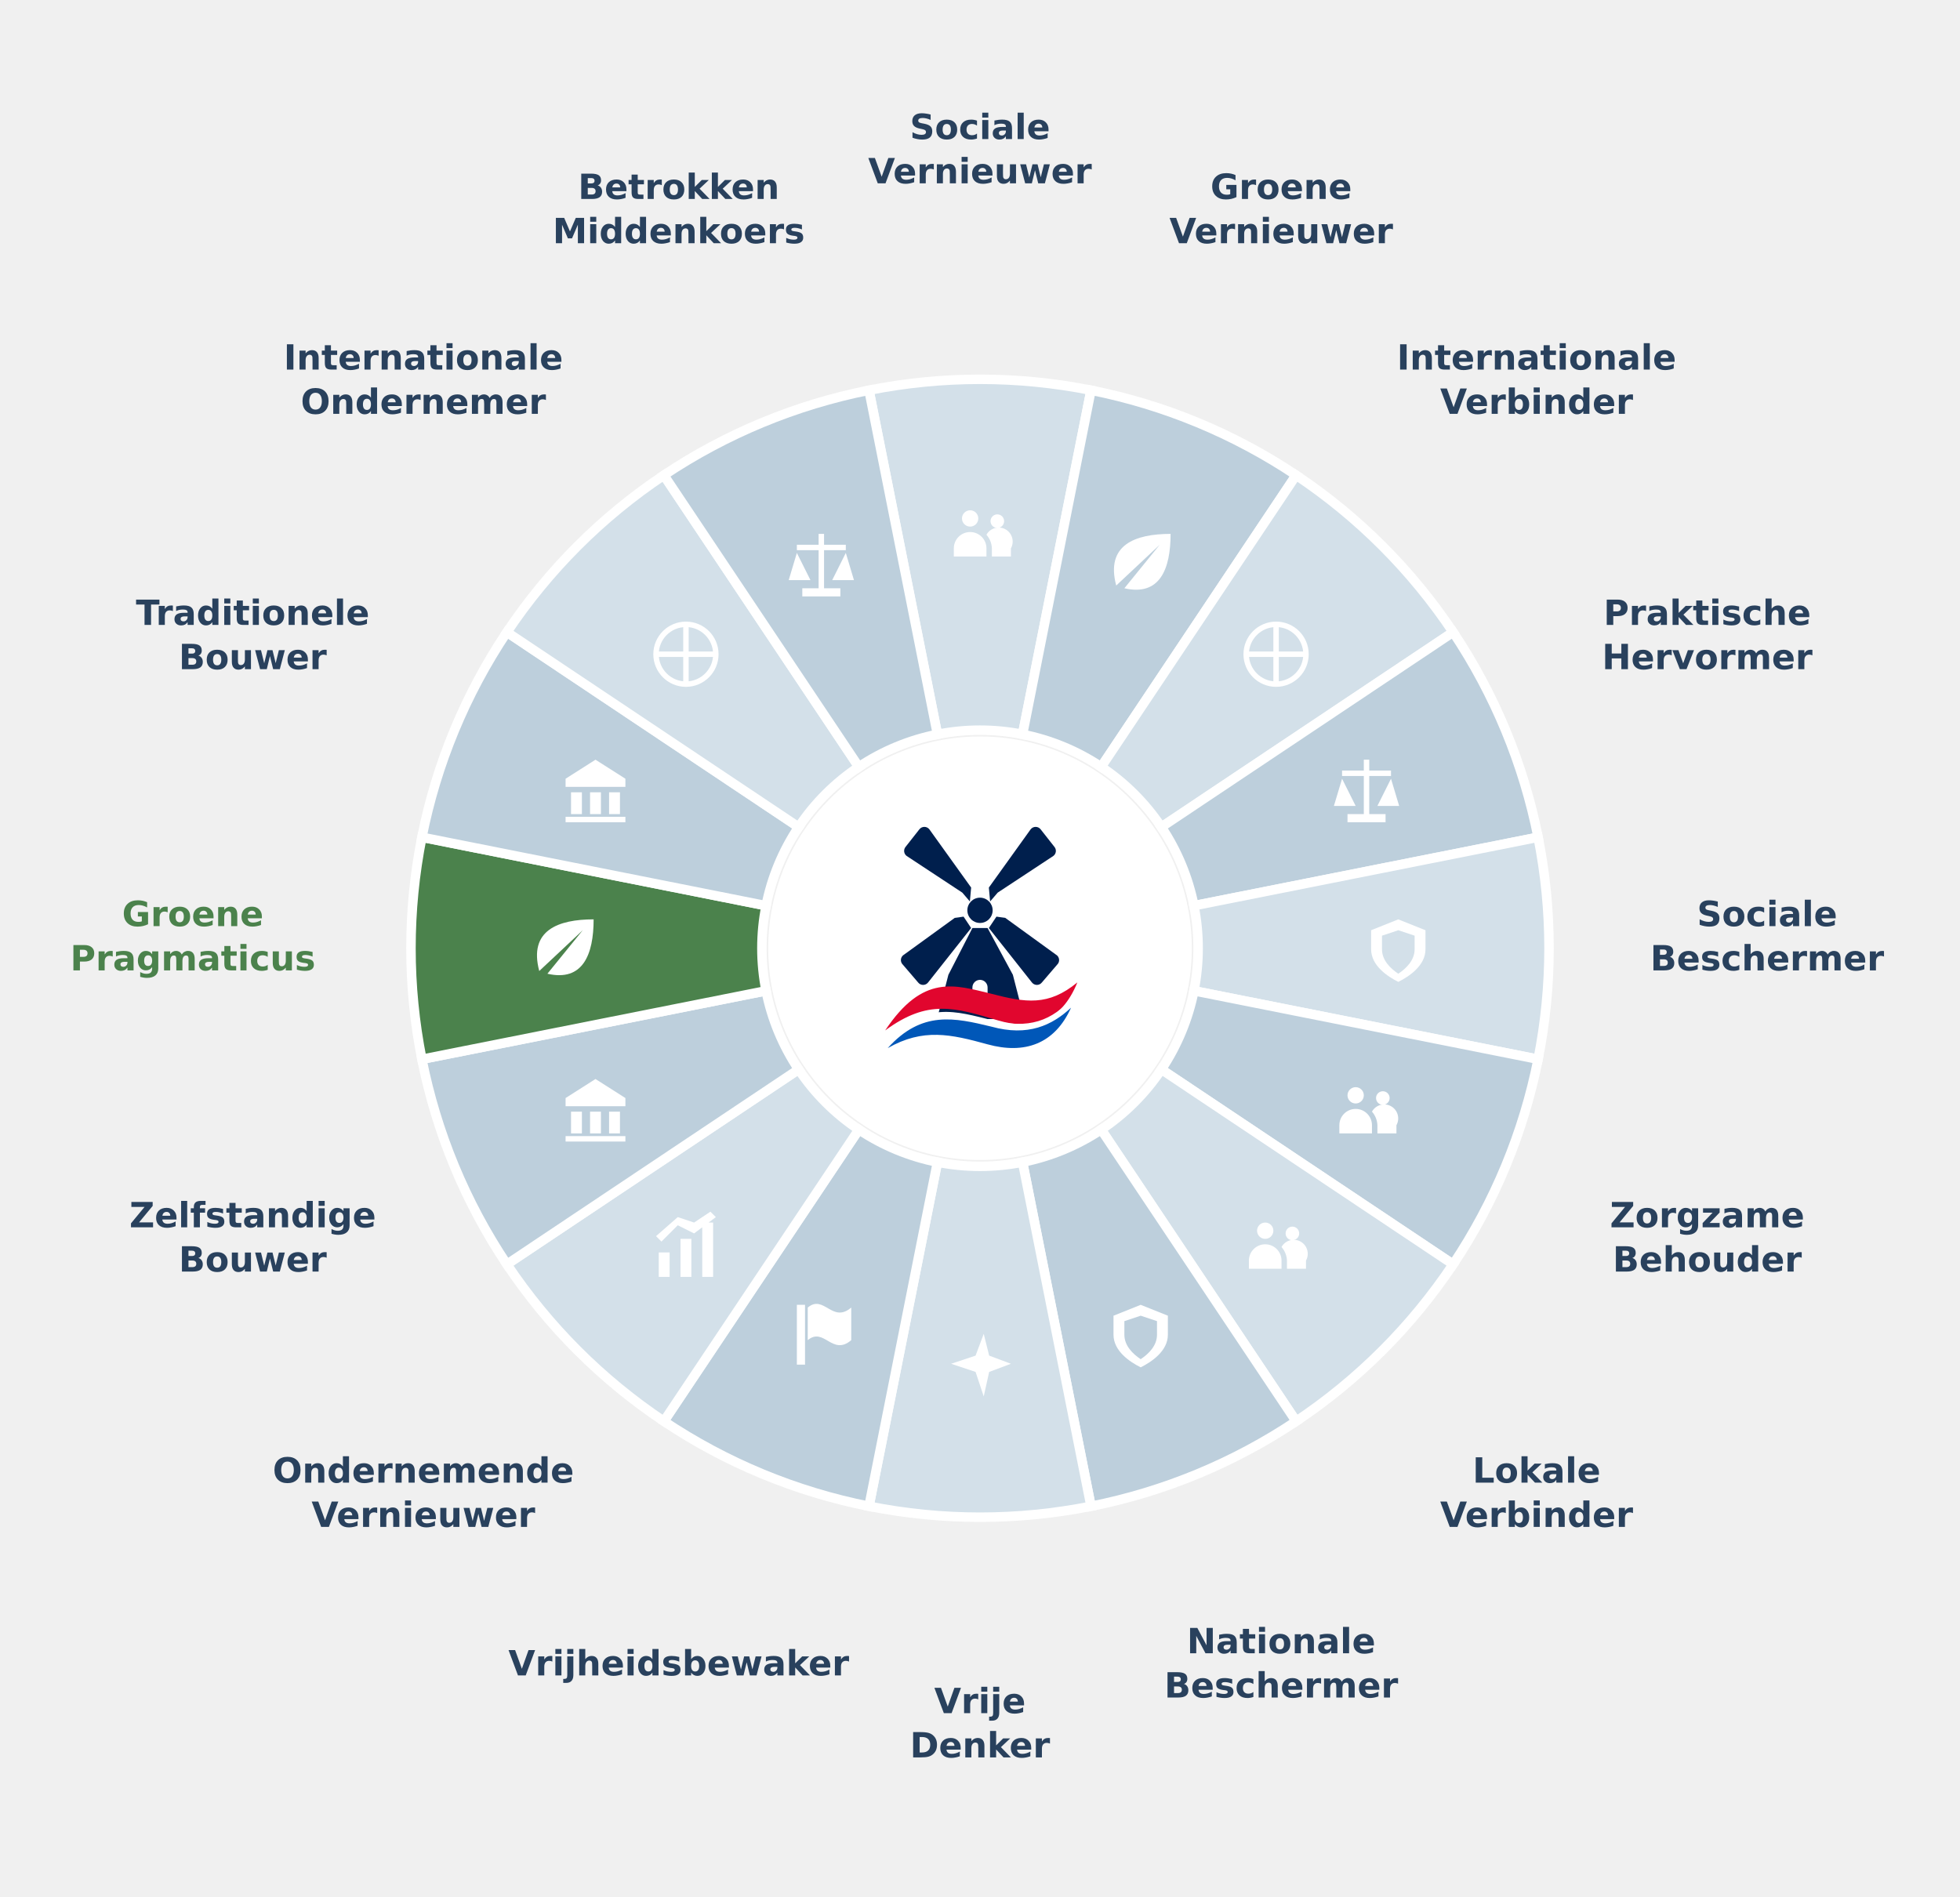
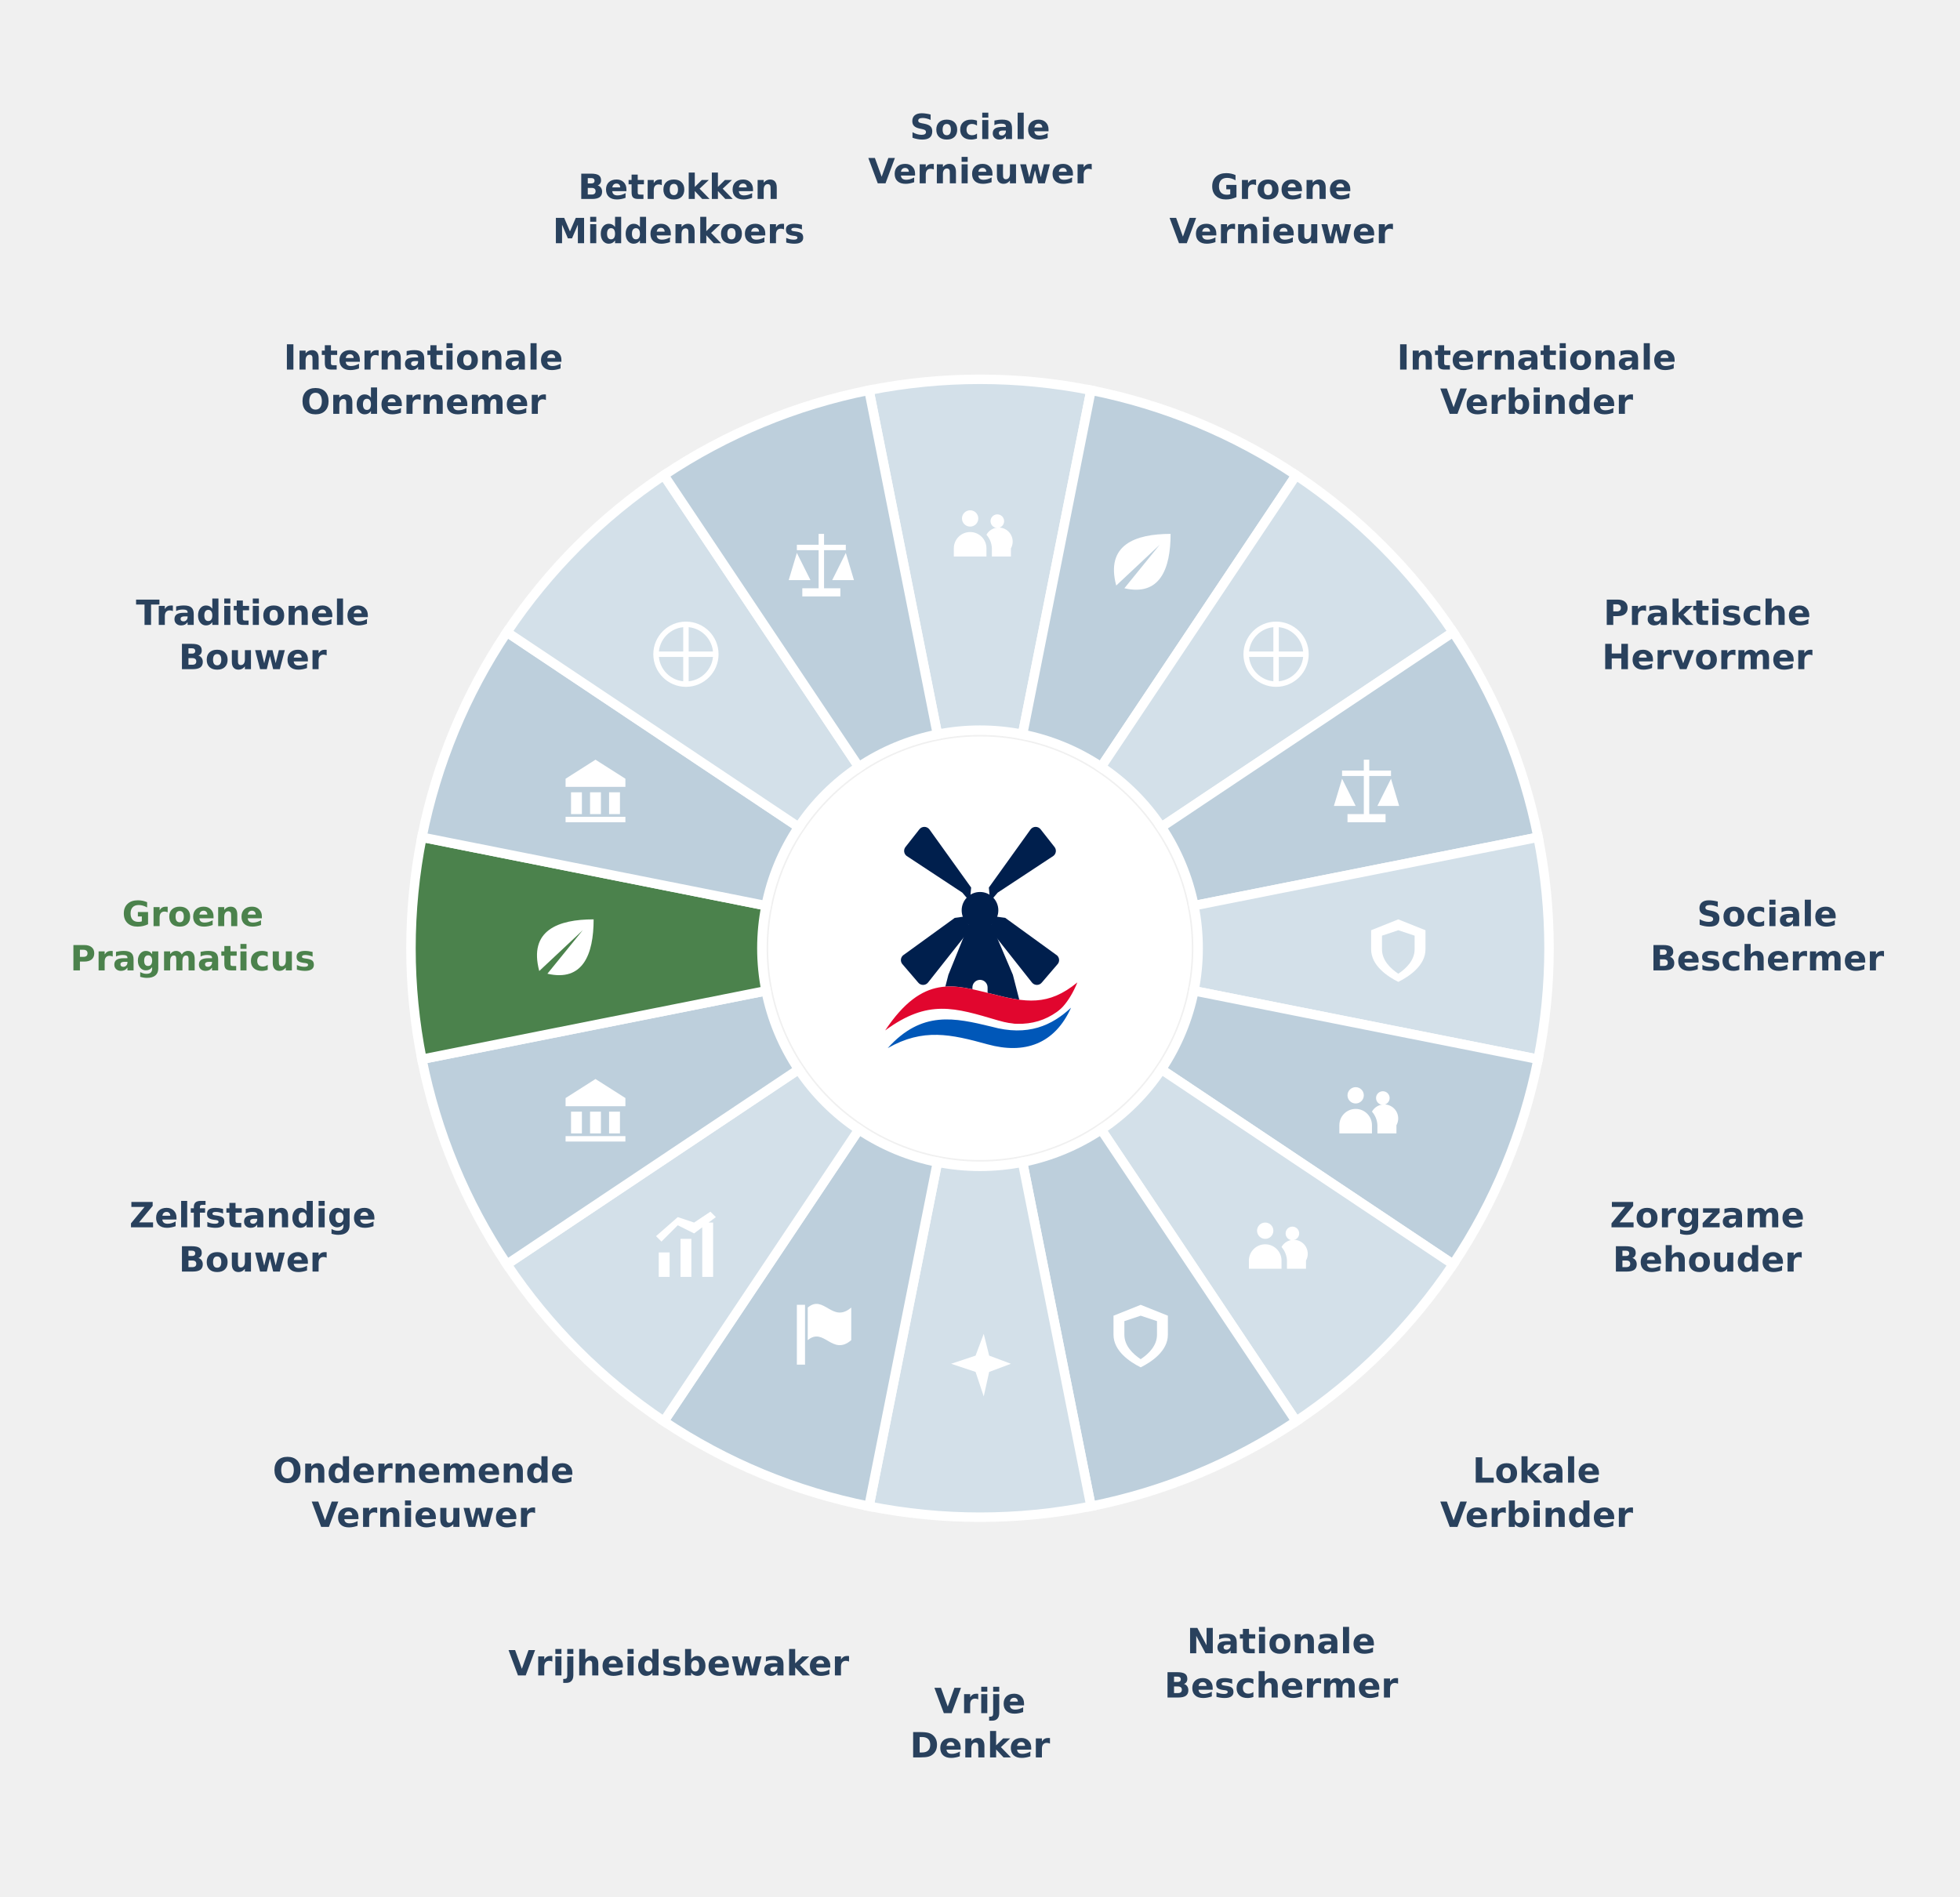
<svg xmlns="http://www.w3.org/2000/svg" viewBox="0 0 620 600">
  <path d="M296.54,232.33L274.88,123.46A180,180 0 0 1 345.12,123.46L323.46,232.33A69,69 0 0 0 296.54,232.33Z" fill="#d3e0e9" stroke="white" stroke-width="3" />
  <g transform="translate(300.00,158.00) scale(.86)" fill="white">
    <circle cx="8" cy="7" r="3" />
    <circle cx="18" cy="8" r="2.5" />
    <path d="M2 21v-3a6 6 0 0 1 12 0v3zm14 0v-3a8 8 0 0 0-2-5 5 5 0 0 1 9 5v3z" />
  </g>
  <text x="310.00" y="44.00" text-anchor="middle" font-family="DejaVu Sans,sans-serif" font-size="11" font-weight="bold" fill="#29415d">Sociale</text>
  <text x="310.00" y="58.00" text-anchor="middle" font-family="DejaVu Sans,sans-serif" font-size="11" font-weight="bold" fill="#29415d">Vernieuwer</text>
  <path d="M323.46,232.33L345.12,123.46A180,180 0 0 1 410.00,150.34L348.33,242.63A69,69 0 0 0 323.46,232.33Z" fill="#bdcfdc" stroke="white" stroke-width="3" />
  <g transform="translate(350.51,168.05) scale(.86)" fill="white">
    <path d="M3 20C-1 5 10 1 23 1c0 13-4 23-17 20L19 5z" />
  </g>
  <text x="405.29" y="62.95" text-anchor="middle" font-family="DejaVu Sans,sans-serif" font-size="11" font-weight="bold" fill="#29415d">Groene</text>
  <text x="405.29" y="76.95" text-anchor="middle" font-family="DejaVu Sans,sans-serif" font-size="11" font-weight="bold" fill="#29415d">Vernieuwer</text>
  <path d="M348.33,242.63L410.00,150.34A180,180 0 0 1 459.66,200.00L367.37,261.67A69,69 0 0 0 348.33,242.63Z" fill="#d3e0e9" stroke="white" stroke-width="3" />
  <g transform="translate(393.34,196.66) scale(.86)" fill="white">
    <path d="M12 0a12 12 0 1 1 0 24 12 12 0 1 1 0-24zM12 2a10 10 0 1 0 0 20 10 10 0 1 0 0-20z" fill-rule="evenodd" />
    <path d="M1 11h22v2H1zM11 1h2v22h-2z" />
  </g>
  <text x="486.07" y="116.93" text-anchor="middle" font-family="DejaVu Sans,sans-serif" font-size="11" font-weight="bold" fill="#29415d">Internationale</text>
  <text x="486.07" y="130.93" text-anchor="middle" font-family="DejaVu Sans,sans-serif" font-size="11" font-weight="bold" fill="#29415d">Verbinder</text>
  <path d="M367.37,261.67L459.66,200.00A180,180 0 0 1 486.54,264.88L377.67,286.54A69,69 0 0 0 367.37,261.67Z" fill="#bdcfdc" stroke="white" stroke-width="3" />
  <g transform="translate(421.95,239.49) scale(.86)" fill="white">
    <path d="M11 1h2v4h8v2h-8v14h6v3H5v-3h6V7H3V5h8zM3 8l5 10H0zm18 0 3 10H16z" />
  </g>
  <text x="540.05" y="197.71" text-anchor="middle" font-family="DejaVu Sans,sans-serif" font-size="11" font-weight="bold" fill="#29415d">Praktische</text>
  <text x="540.05" y="211.71" text-anchor="middle" font-family="DejaVu Sans,sans-serif" font-size="11" font-weight="bold" fill="#29415d">Hervormer</text>
  <path d="M377.67,286.54L486.54,264.88A180,180 0 0 1 486.54,335.12L377.67,313.46A69,69 0 0 0 377.67,286.54Z" fill="#d3e0e9" stroke="white" stroke-width="3" />
  <g transform="translate(432.00,290.00) scale(.86)" fill="white">
    <path d="m12 1 10 4v7c0 6-6 10-10 12C8 22 2 18 2 12V5zm0 4L6 7v5c0 4 3 7 6 9 3-2 6-5 6-9V7z" fill-rule="evenodd" />
  </g>
  <text x="559.00" y="293.00" text-anchor="middle" font-family="DejaVu Sans,sans-serif" font-size="11" font-weight="bold" fill="#29415d">Sociale</text>
  <text x="559.00" y="307.00" text-anchor="middle" font-family="DejaVu Sans,sans-serif" font-size="11" font-weight="bold" fill="#29415d">Beschermer</text>
  <path d="M377.67,313.46L486.54,335.12A180,180 0 0 1 459.66,400.00L367.37,338.33A69,69 0 0 0 377.67,313.46Z" fill="#bdcfdc" stroke="white" stroke-width="3" />
  <g transform="translate(421.95,340.51) scale(.86)" fill="white">
    <circle cx="8" cy="7" r="3" />
    <circle cx="18" cy="8" r="2.5" />
    <path d="M2 21v-3a6 6 0 0 1 12 0v3zm14 0v-3a8 8 0 0 0-2-5 5 5 0 0 1 9 5v3z" />
  </g>
  <text x="540.05" y="388.29" text-anchor="middle" font-family="DejaVu Sans,sans-serif" font-size="11" font-weight="bold" fill="#29415d">Zorgzame</text>
  <text x="540.05" y="402.29" text-anchor="middle" font-family="DejaVu Sans,sans-serif" font-size="11" font-weight="bold" fill="#29415d">Behouder</text>
  <path d="M367.37,338.33L459.66,400.00A180,180 0 0 1 410.00,449.66L348.33,357.37A69,69 0 0 0 367.37,338.33Z" fill="#d3e0e9" stroke="white" stroke-width="3" />
  <g transform="translate(393.34,383.34) scale(.86)" fill="white">
    <circle cx="8" cy="7" r="3" />
    <circle cx="18" cy="8" r="2.5" />
    <path d="M2 21v-3a6 6 0 0 1 12 0v3zm14 0v-3a8 8 0 0 0-2-5 5 5 0 0 1 9 5v3z" />
  </g>
  <text x="486.07" y="469.07" text-anchor="middle" font-family="DejaVu Sans,sans-serif" font-size="11" font-weight="bold" fill="#29415d">Lokale</text>
  <text x="486.07" y="483.07" text-anchor="middle" font-family="DejaVu Sans,sans-serif" font-size="11" font-weight="bold" fill="#29415d">Verbinder</text>
  <path d="M348.33,357.37L410.00,449.66A180,180 0 0 1 345.12,476.54L323.46,367.67A69,69 0 0 0 348.33,357.37Z" fill="#bdcfdc" stroke="white" stroke-width="3" />
  <g transform="translate(350.51,411.95) scale(.86)" fill="white">
    <path d="m12 1 10 4v7c0 6-6 10-10 12C8 22 2 18 2 12V5zm0 4L6 7v5c0 4 3 7 6 9 3-2 6-5 6-9V7z" fill-rule="evenodd" />
  </g>
  <text x="405.29" y="523.05" text-anchor="middle" font-family="DejaVu Sans,sans-serif" font-size="11" font-weight="bold" fill="#29415d">Nationale</text>
  <text x="405.29" y="537.05" text-anchor="middle" font-family="DejaVu Sans,sans-serif" font-size="11" font-weight="bold" fill="#29415d">Beschermer</text>
  <path d="M323.46,367.67L345.12,476.54A180,180 0 0 1 274.88,476.54L296.54,367.67A69,69 0 0 0 323.46,367.67Z" fill="#d3e0e9" stroke="white" stroke-width="3" />
  <g transform="translate(300.00,422.00) scale(.86)" fill="white">
    <path d="m13 0 2 8 8 3-8 3-2 9-3-9-9-3 9-3z" />
  </g>
  <text x="310.00" y="542.00" text-anchor="middle" font-family="DejaVu Sans,sans-serif" font-size="11" font-weight="bold" fill="#29415d">Vrije</text>
  <text x="310.00" y="556.00" text-anchor="middle" font-family="DejaVu Sans,sans-serif" font-size="11" font-weight="bold" fill="#29415d">Denker</text>
  <path d="M296.54,367.67L274.88,476.54A180,180 0 0 1 210.00,449.66L271.67,357.37A69,69 0 0 0 296.54,367.67Z" fill="#bdcfdc" stroke="white" stroke-width="3" />
  <g transform="translate(249.49,411.95) scale(.86)" fill="white">
    <path d="M3 1h3v22H3zm4 1c6-5 9 6 16 0v12c-7 6-10-5-16 0z" />
  </g>
  <text x="214.71" y="530.05" text-anchor="middle" font-family="DejaVu Sans,sans-serif" font-size="11" font-weight="bold" fill="#29415d">Vrijheidsbewaker</text>
  <path d="M271.67,357.37L210.00,449.66A180,180 0 0 1 160.34,400.00L252.63,338.33A69,69 0 0 0 271.67,357.37Z" fill="#d3e0e9" stroke="white" stroke-width="3" />
  <g transform="translate(206.66,383.34) scale(.86)" fill="white">
    <path d="M2 15h4v9H2zm8-5h4v14h-4zm8-6h4v20h-4zM1 9l8-7 6 2 6-4 2 2-8 6-6-3-6 6z" />
  </g>
  <text x="133.93" y="469.07" text-anchor="middle" font-family="DejaVu Sans,sans-serif" font-size="11" font-weight="bold" fill="#29415d">Ondernemende</text>
  <text x="133.93" y="483.07" text-anchor="middle" font-family="DejaVu Sans,sans-serif" font-size="11" font-weight="bold" fill="#29415d">Vernieuwer</text>
  <path d="M252.63,338.33L160.34,400.00A180,180 0 0 1 133.46,335.12L242.33,313.46A69,69 0 0 0 252.63,338.33Z" fill="#bdcfdc" stroke="white" stroke-width="3" />
  <g transform="translate(178.05,340.51) scale(.86)" fill="white">
    <path d="m1 8 11-7 11 7v3H1zm2 5h4v8H3zm7 0h4v8h-4zm7 0h4v8h-4zM1 22h22v2H1z" />
  </g>
  <text x="79.95" y="388.29" text-anchor="middle" font-family="DejaVu Sans,sans-serif" font-size="11" font-weight="bold" fill="#29415d">Zelfstandige</text>
  <text x="79.95" y="402.29" text-anchor="middle" font-family="DejaVu Sans,sans-serif" font-size="11" font-weight="bold" fill="#29415d">Bouwer</text>
  <path d="M242.33,313.46L133.46,335.12A180,180 0 0 1 133.46,264.88L242.33,286.54A69,69 0 0 0 242.33,313.46Z" fill="#4b824c" stroke="white" stroke-width="3" />
  <g transform="translate(168.00,290.00) scale(.86)" fill="white">
    <path d="M3 20C-1 5 10 1 23 1c0 13-4 23-17 20L19 5z" />
  </g>
  <text x="61.00" y="293.00" text-anchor="middle" font-family="DejaVu Sans,sans-serif" font-size="11" font-weight="bold" fill="#4b824c">Groene</text>
  <text x="61.00" y="307.00" text-anchor="middle" font-family="DejaVu Sans,sans-serif" font-size="11" font-weight="bold" fill="#4b824c">Pragmaticus</text>
  <path d="M242.33,286.54L133.46,264.88A180,180 0 0 1 160.34,200.00L252.63,261.67A69,69 0 0 0 242.33,286.54Z" fill="#bdcfdc" stroke="white" stroke-width="3" />
  <g transform="translate(178.05,239.49) scale(.86)" fill="white">
    <path d="m1 8 11-7 11 7v3H1zm2 5h4v8H3zm7 0h4v8h-4zm7 0h4v8h-4zM1 22h22v2H1z" />
  </g>
  <text x="79.95" y="197.71" text-anchor="middle" font-family="DejaVu Sans,sans-serif" font-size="11" font-weight="bold" fill="#29415d">Traditionele</text>
  <text x="79.95" y="211.71" text-anchor="middle" font-family="DejaVu Sans,sans-serif" font-size="11" font-weight="bold" fill="#29415d">Bouwer</text>
  <path d="M252.63,261.67L160.34,200.00A180,180 0 0 1 210.00,150.34L271.67,242.63A69,69 0 0 0 252.63,261.67Z" fill="#d3e0e9" stroke="white" stroke-width="3" />
  <g transform="translate(206.66,196.66) scale(.86)" fill="white">
    <path d="M12 0a12 12 0 1 1 0 24 12 12 0 1 1 0-24zM12 2a10 10 0 1 0 0 20 10 10 0 1 0 0-20z" fill-rule="evenodd" />
    <path d="M1 11h22v2H1zM11 1h2v22h-2z" />
  </g>
  <text x="133.93" y="116.93" text-anchor="middle" font-family="DejaVu Sans,sans-serif" font-size="11" font-weight="bold" fill="#29415d">Internationale</text>
  <text x="133.93" y="130.93" text-anchor="middle" font-family="DejaVu Sans,sans-serif" font-size="11" font-weight="bold" fill="#29415d">Ondernemer</text>
  <path d="M271.67,242.63L210.00,150.34A180,180 0 0 1 274.88,123.46L296.54,232.33A69,69 0 0 0 271.67,242.63Z" fill="#bdcfdc" stroke="white" stroke-width="3" />
  <g transform="translate(249.49,168.05) scale(.86)" fill="white">
    <path d="M11 1h2v4h8v2h-8v14h6v3H5v-3h6V7H3V5h8zM3 8l5 10H0zm18 0 3 10H16z" />
  </g>
  <text x="214.71" y="62.95" text-anchor="middle" font-family="DejaVu Sans,sans-serif" font-size="11" font-weight="bold" fill="#29415d">Betrokken</text>
  <text x="214.71" y="76.95" text-anchor="middle" font-family="DejaVu Sans,sans-serif" font-size="11" font-weight="bold" fill="#29415d">Middenkoers</text>
  <circle cx="310" cy="300" r="67" fill="white" />
  <g transform="translate(278,260) scale(.40)">
    <g fill="#001f4d">
      <path d="m72 63-6-7L22 27a5 5 0 0 1-1-7L32 6a5 5 0 0 1 8 0l33 46z" />
      <path d="m88 63 6-7 44-29a5 5 0 0 0 1-7L128 6a5 5 0 0 0-8 0L87 52z" />
      <path d="m67 75-7 1-40 29a5 5 0 0 0-1 8l12 14a5 5 0 0 0 8 0l34-43z" />
      <path d="m93 75 7 1 40 29a5 5 0 0 1 1 8l-12 14a5 5 0 0 1-8 0L87 84z" />
-       <path d="m74 84-19 37-9 35h69l-9-35-20-37z" />
-       <circle cx="80" cy="70" r="10" />
+       <path d="M74 74 55 121l-9 35h69l-9-35-20-47z" />
+       <circle cx="80" cy="70" r="14.5" />
    </g>
    <path d="M74 131a6 6 0 0 1 12 0v14H74z" fill="#fff" />
+     <path d="M5 165c30-45 55-36 84-29 27 7 45 10 68-9-1 4-2 7-3.5 10.5L152 147c-13 29-37 37-66 29-29-8-51-13-79 3z" fill="#fff" />
    <path d="M5 165c30-45 55-36 84-29 27 7 45 10 68-9-13 32-36 38-63 30-34-10-55-17-89 8" fill="#e1062e" />
    <path d="M5 174c32-33 56-24 85-17 28 7 47 1 64-19-9 28-36 40-65 31-33-10-54-13-84 5" fill="#fff" />
    <path d="M7 179c27-30 53-24 82-17 29 8 48-1 63-15-13 29-37 37-66 29-29-8-51-13-79 3" fill="#0057b8" />
  </g>
</svg>
